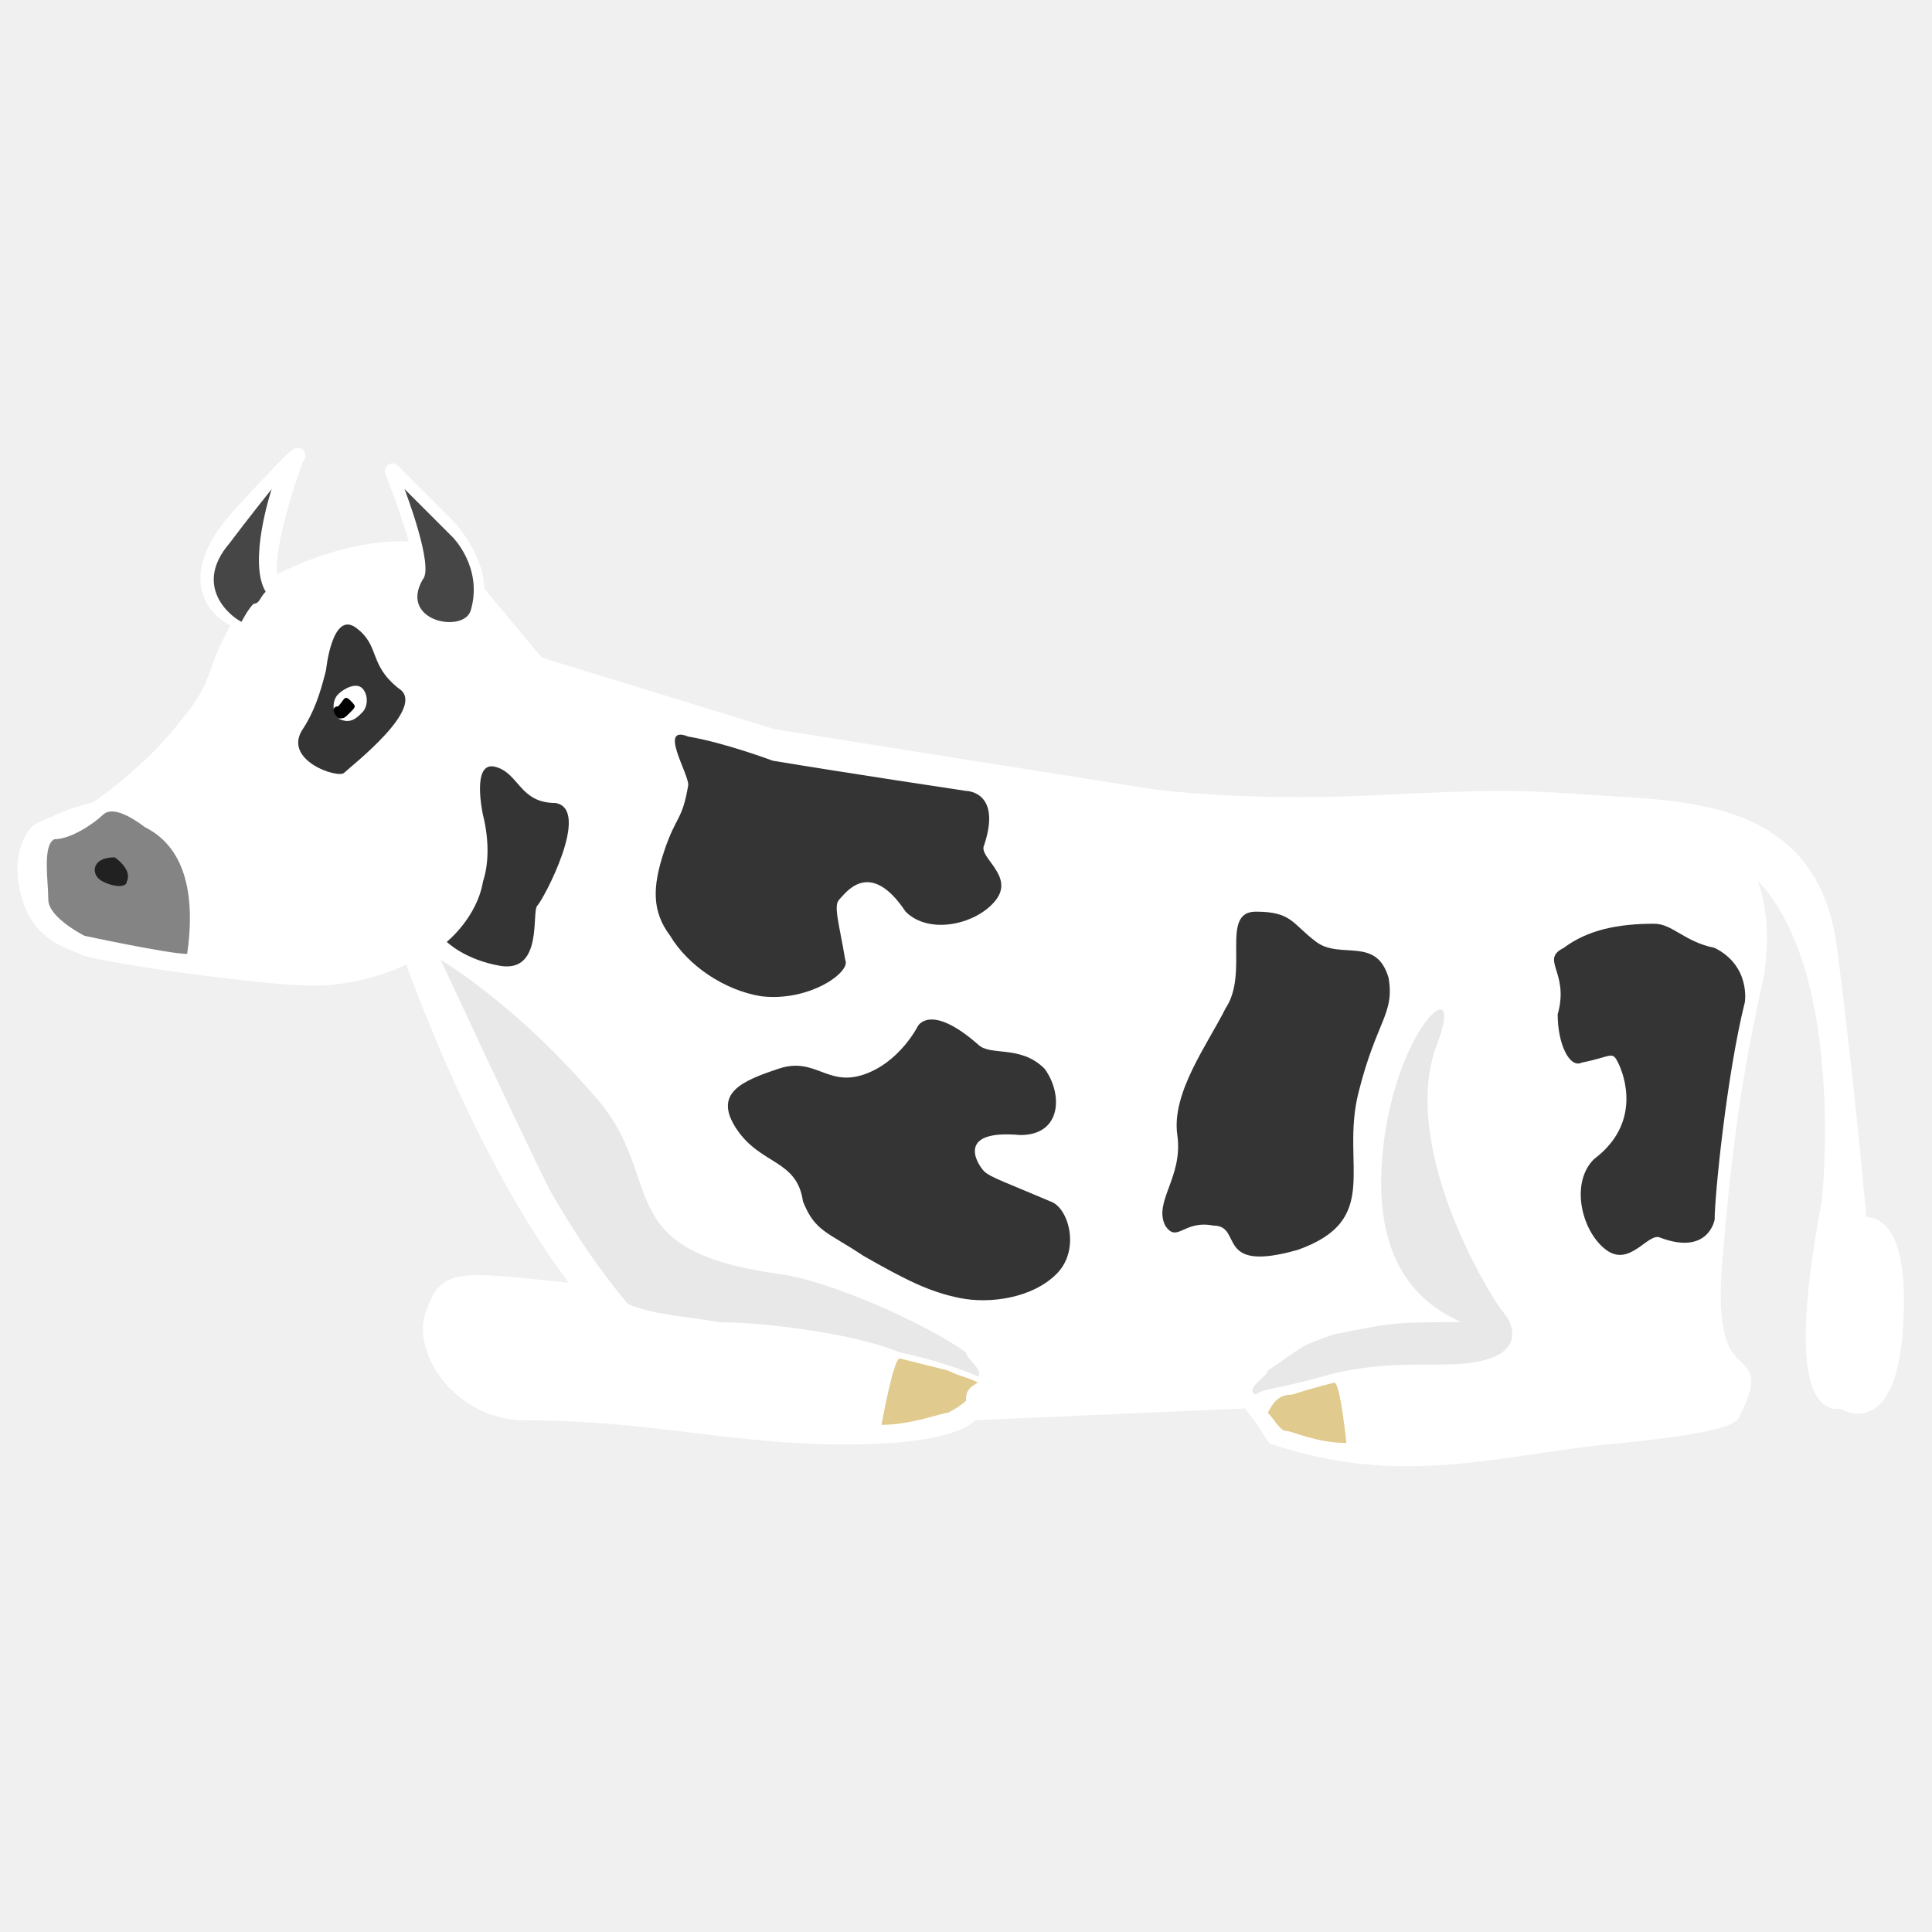
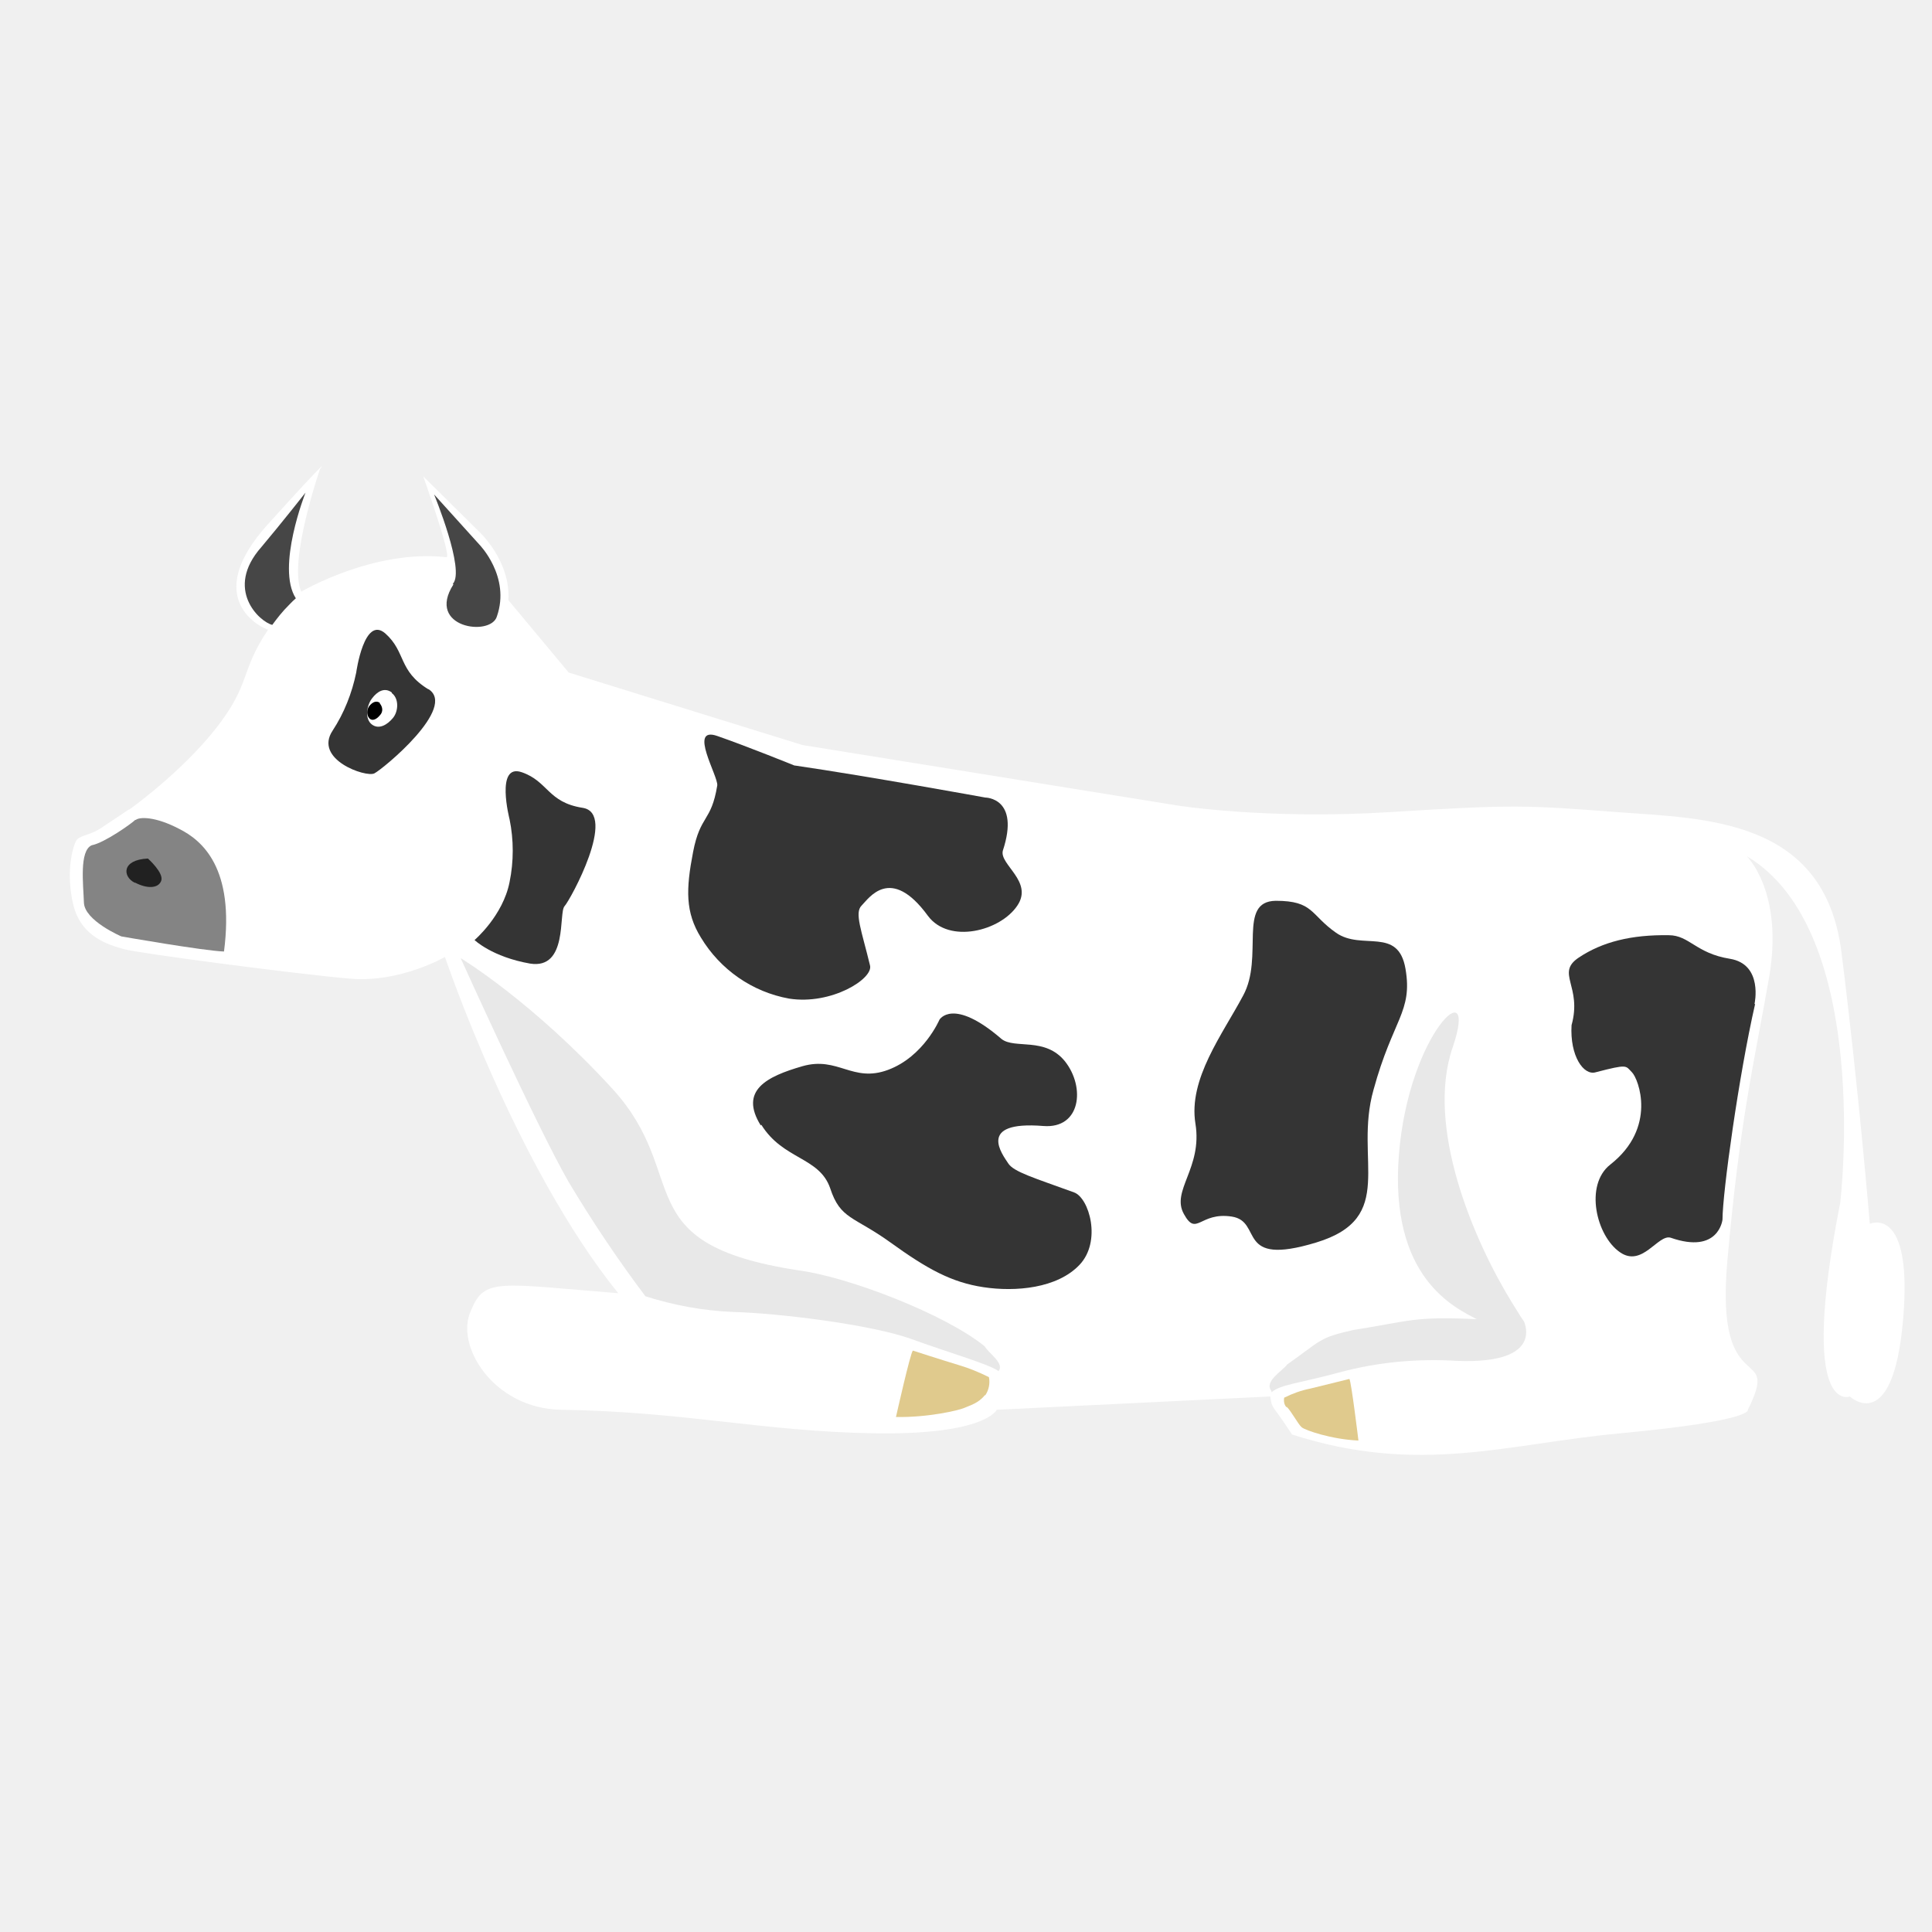
- <svg xmlns="http://www.w3.org/2000/svg" version="1.1" id="Where_is_found" x="0px" y="0px" viewBox="0 0 32 32" style="enable-background:new 0 0 32 32;" xml:space="preserve">
-   <style type="text/css">
- 	.st0{fill:#FFFFFF;stroke:#FFFFFF;stroke-width:0.25;stroke-linecap:round;stroke-linejoin:round;stroke-miterlimit:10;}
- 	.st1{fill:#464646;}
- 	.st2{fill:#848484;}
- 	.st3{fill:#212121;}
- 	.st4{fill:#E8E8E8;}
- 	.st5{fill:#E0CA8D;}
- 	.st6{fill:#343434;}
- 	.st7{fill:#FFFFFF;}
- </style>
-   <path id="Tracciato_67-2" class="st0" d="M1.6,13.4c0,0,0.9-0.6,1.5-1.4c0.6-0.7,0.4-0.9,0.9-1.7c-0.1,0-1.2-0.5,0-1.8  s0.9-0.9,0.9-0.9S4.3,9.2,4.5,9.7c0,0,1.2-0.7,2.4-0.6c0.1,0-0.4-1.3-0.4-1.3l0.9,0.9c0,0,0.5,0.5,0.5,1.1l1,1.2l3.9,1.2l6.3,1  c0,0,1.5,0.2,3.6,0.1c2.1-0.1,2.3-0.1,3.8,0s3.5,0.1,3.8,2.4s0.5,4.6,0.5,4.6s0.7-0.3,0.6,1.6s-0.9,1.3-0.9,1.3s-0.9,0.4-0.2-3.3  c0,0,0.5-4.6-1.6-5.8c0,0,0.6,0.6,0.4,2c-0.3,1.4-0.5,2.4-0.7,4.8s0.9,1.3,0.3,2.5c0,0,0.1,0.2-2.1,0.4c-1.9,0.2-3.4,0.7-5.5,0  c-0.3-0.5-0.3-0.4-0.4-0.6l-4.6,0.2c0,0-0.2,0.4-2.1,0.4s-3.2-0.4-5.3-0.4c-1.1,0-1.8-1.1-1.5-1.7c0.2-0.6,0.5-0.5,2.5-0.3  c-1.7-2.1-2.9-5.6-2.9-5.6s-0.7,0.4-1.6,0.4s-3.6-0.4-3.8-0.5s-0.7-0.2-0.9-0.8s0-1,0.1-1.1s0.2-0.1,0.4-0.2S1.6,13.4,1.6,13.4  L1.6,13.4z" />
-   <path id="Tracciato_71" class="st1" d="M7,9.6c0.2-0.2-0.3-1.5-0.3-1.5l0.8,0.8c0,0,0.5,0.5,0.3,1.2C7.7,10.5,6.6,10.3,7,9.6L7,9.6z  " />
-   <path id="Tracciato_70" class="st1" d="M4,10.3C3.8,10.2,3.2,9.7,3.8,9c0.3-0.4,0.7-0.9,0.7-0.9S4.1,9.3,4.4,9.8  C4.3,9.9,4.3,10,4.2,10C4.1,10.1,4,10.3,4,10.3z" />
-   <path id="Tracciato_69" class="st2" d="M1.7,13.5c0.1-0.1,0.3-0.1,0.7,0.2c0.4,0.2,0.9,0.7,0.7,2.1c-0.3,0-1.7-0.3-1.7-0.3  s-0.6-0.3-0.6-0.6s-0.1-0.9,0.1-1C1.2,13.9,1.6,13.6,1.7,13.5L1.7,13.5z" />
-   <path id="Tracciato_72" class="st3" d="M1.7,14.6c-0.2-0.1-0.2-0.4,0.2-0.4c0,0,0.3,0.2,0.2,0.4C2.1,14.7,1.9,14.7,1.7,14.6  L1.7,14.6z" />
-   <path id="Tracciato_74" class="st4" d="M20.8,23.1C20.6,23,21,22.8,21,22.7c0.6-0.4,0.5-0.4,1.1-0.6c1-0.2,1-0.2,2.1-0.2  c-0.4-0.2-1.5-0.7-1.3-2.8s1.4-3.1,0.9-1.8s0.3,3.2,1,4.3c0.3,0.4,0.2,0.3,0.2,0.3s0.4,0.7-1.1,0.7c-0.7,0-1.3,0-2,0.2  C21.2,23,20.9,23,20.8,23.1L20.8,23.1z" />
-   <path id="Tracciato_78" class="st4" d="M16.2,22.8c0.1-0.1-0.2-0.3-0.2-0.4c-0.7-0.5-2.3-1.2-3.1-1.3c-2.9-0.4-1.8-1.6-3.1-3  c-1.3-1.5-2.5-2.2-2.5-2.2s1.3,2.8,1.8,3.8c0.4,0.7,0.8,1.3,1.3,1.9c0.5,0.2,1,0.2,1.5,0.3c0.8,0,2.3,0.2,3,0.5  C15.4,22.5,16,22.7,16.2,22.8z" />
-   <path id="Tracciato_75" class="st5" d="M21,23.4c0.1,0.1,0.2,0.3,0.3,0.3s0.5,0.2,1,0.2c0,0-0.1-1-0.2-1c0,0-0.4,0.1-0.7,0.2  C21.2,23.1,21.1,23.2,21,23.4C21,23.3,21,23.4,21,23.4L21,23.4z" />
-   <path id="Tracciato_77" class="st5" d="M16,23.2c-0.1,0.1-0.3,0.2-0.3,0.2c-0.1,0-0.6,0.2-1.1,0.2c0,0,0.2-1.1,0.3-1.1  c0,0,0.4,0.1,0.8,0.2c0.2,0.1,0.3,0.1,0.5,0.2C16,23,16,23.1,16,23.2L16,23.2z" />
-   <path id="Tracciato_79" class="st6" d="M28.9,16.6c-0.3,1.2-0.5,3.2-0.5,3.6c0,0-0.1,0.6-0.9,0.3c-0.2-0.1-0.5,0.5-0.9,0.2  s-0.6-1.1-0.2-1.5c0.8-0.6,0.5-1.4,0.4-1.6s-0.1-0.1-0.6,0c-0.2,0.1-0.4-0.3-0.4-0.8c0.2-0.7-0.3-0.9,0.1-1.1  c0.4-0.3,0.9-0.4,1.5-0.4c0.3,0,0.5,0.3,1,0.4C29,16,28.9,16.6,28.9,16.6L28.9,16.6z" />
-   <path id="Tracciato_80" class="st6" d="M12.8,12.6c1.2,0.2,3.2,0.5,3.2,0.5s0.6,0,0.3,0.9c-0.1,0.2,0.5,0.5,0.2,0.9  s-1.1,0.6-1.5,0.2c-0.6-0.9-1-0.3-1.1-0.2s0,0.4,0.1,1c0.1,0.2-0.6,0.7-1.4,0.6c-0.6-0.1-1.2-0.5-1.5-1c-0.3-0.4-0.3-0.8-0.1-1.4  s0.3-0.5,0.4-1.1c0-0.2-0.5-1,0-0.8C12,12.3,12.8,12.6,12.8,12.6L12.8,12.6z" />
-   <path id="Tracciato_83" class="st6" d="M9.2,13.3C9.8,13.4,9,14.9,8.9,15s0.1,1.1-0.6,1c-0.6-0.1-0.9-0.4-0.9-0.4s0.5-0.4,0.6-1  c0.1-0.3,0.1-0.7,0-1.1c0,0-0.2-0.9,0.2-0.8S8.6,13.3,9.2,13.3z" />
-   <path id="Tracciato_84" class="st6" d="M6.6,11.4c0.5,0.3-0.8,1.3-0.9,1.4c-0.1,0.1-1-0.2-0.7-0.7c0.2-0.3,0.3-0.6,0.4-1  c0,0,0.1-1,0.5-0.7S6.1,11,6.6,11.4L6.6,11.4z" />
-   <path id="Tracciato_82" class="st6" d="M22.5,18.1c-0.3,1.2,0.4,2.1-1,2.6c-1.4,0.4-0.9-0.4-1.4-0.4c-0.5-0.1-0.6,0.3-0.8,0  c-0.2-0.4,0.3-0.8,0.2-1.5c-0.1-0.7,0.5-1.5,0.8-2.1c0.4-0.6-0.1-1.6,0.5-1.6s0.6,0.2,1,0.5s1-0.1,1.2,0.6  C23.1,16.8,22.8,16.9,22.5,18.1z" />
-   <path id="Tracciato_81" class="st6" d="M12.2,18.7c-0.4-0.6,0.1-0.8,0.7-1s0.8,0.3,1.4,0.1s0.9-0.8,0.9-0.8s0.2-0.4,1,0.3  c0.2,0.2,0.7,0,1.1,0.4c0.3,0.4,0.3,1.1-0.4,1.1c-1.1-0.1-0.7,0.5-0.6,0.6s0.4,0.2,1.1,0.5c0.3,0.1,0.5,0.8,0.1,1.2  c-0.4,0.4-1.1,0.5-1.6,0.4s-0.9-0.3-1.6-0.7c-0.6-0.4-0.8-0.4-1-0.9C13.2,19.2,12.6,19.3,12.2,18.7L12.2,18.7z" />
-   <path id="Tracciato_85" class="st7" d="M6,11.4c0.1,0.1,0.1,0.3,0,0.4c-0.1,0.1-0.2,0.2-0.4,0.1c-0.1-0.1-0.1-0.3,0-0.4  S5.9,11.3,6,11.4L6,11.4z" />
-   <path id="Tracciato_86" d="M5.8,11.6c0.1,0.1,0.1,0.1,0,0.2c-0.1,0.1-0.1,0.1-0.2,0.1c-0.1-0.1-0.1-0.2,0-0.2  C5.7,11.6,5.7,11.5,5.8,11.6L5.8,11.6z" />
+ <svg xmlns="http://www.w3.org/2000/svg" id="Where_is_found" viewBox="0 0 32 32">
+   <defs>
+     <style>.cls-1{fill:#fff;}.cls-2{fill:#e8e8e8;}.cls-3{fill:#848484;}.cls-4{fill:#e0ca8d;}.cls-5{fill:#212121;}.cls-6{fill:#464646;}.cls-7{fill:#343434;}</style>
+   </defs>
+   <g id="ic_cow">
+     <path id="Tracciato_67-2" class="cls-1" d="M2.14,13.41s.86-.61,1.44-1.35,.39-.93,.86-1.63c-.08-.02-1.14-.49,0-1.75s.86-.91,.86-.91c0,0-.53,1.53-.31,2.03,0,0,1.2-.71,2.41-.57,.07-.05-.39-1.34-.39-1.34l.93,.92s.52,.48,.48,1.13l1,1.2,3.87,1.2,6.2,1s1.49,.24,3.55,.11,2.26-.11,3.73,0,3.45,.1,3.73,2.32,.47,4.5,.47,4.5c0,0,.72-.33,.55,1.6s-.88,1.26-.88,1.26c0,0-.86,.35-.16-3.21,0,0,.54-4.5-1.55-5.74,0,0,.62,.59,.37,2.02s-.48,2.32-.69,4.69,.9,1.33,.34,2.46c0,0,.12,.18-2.11,.39-1.87,.17-3.32,.7-5.44,.02-.33-.51-.33-.41-.36-.63l-4.53,.22s-.18,.42-2.03,.39-3.14-.36-5.19-.39c-1.12-.02-1.76-1.07-1.49-1.64,.22-.55,.45-.45,2.44-.29-1.71-2.12-2.87-5.57-2.87-5.57,0,0-.74,.43-1.57,.36s-3.51-.42-3.75-.49-.71-.19-.84-.75,.01-1.01,.07-1.07,.23-.08,.37-.17,.48-.32,.48-.32Z" />
+     <path id="Tracciato_71" class="cls-6" d="M7.5,9.67c.21-.22-.31-1.48-.31-1.48l.75,.83s.52,.53,.29,1.19c-.1,.34-1.18,.19-.72-.53Z" />
+     <path id="Tracciato_70" class="cls-6" d="M4.51,10.35c-.21-.05-.8-.59-.18-1.29,.32-.38,.73-.9,.73-.9,0,0-.49,1.24-.16,1.75-.07,.06-.13,.13-.19,.19-.1,.11-.2,.25-.2,.25Z" />
+     <path id="Tracciato_69" class="cls-3" d="M2.25,13.58c.06-.05,.32-.06,.72,.15,.38,.19,.92,.65,.74,2.03-.33-.01-1.7-.25-1.7-.25,0,0-.61-.26-.62-.56s-.08-.86,.13-.95c.21-.04,.66-.36,.72-.42Z" />
+     <path id="Tracciato_72" class="cls-5" d="M2.23,14.62c-.2-.1-.22-.38,.22-.4,0,0,.27,.24,.22,.37s-.24,.13-.43,.03Z" />
+     <path id="Tracciato_74" class="cls-2" d="M21.06,23.04c-.13-.16,.18-.33,.26-.44,.58-.41,.52-.44,1.09-.57,.95-.15,1-.23,2.05-.18-.36-.19-1.45-.68-1.29-2.72s1.34-3.09,.89-1.78,.34,3.18,.98,4.22c.27,.44,.19,.29,.19,.29,0,0,.4,.74-1.1,.68-.65-.04-1.31,.02-1.94,.19-.66,.18-.98,.2-1.13,.33Z" />
+     <path id="Tracciato_78" class="cls-2" d="M16.54,22.71c.1-.13-.16-.29-.23-.41-.65-.53-2.25-1.15-3.09-1.26-2.87-.44-1.75-1.56-3.08-3.01s-2.51-2.16-2.51-2.16c0,0,1.25,2.77,1.79,3.71,.39,.65,.81,1.28,1.27,1.89,.47,.15,.96,.24,1.45,.26,.76,.02,2.3,.21,2.96,.45,.66,.24,1.27,.41,1.44,.53Z" />
+     <path id="Tracciato_75" class="cls-4" d="M21.31,23.3c.07,.06,.19,.29,.25,.34s.49,.2,.94,.22c0,0-.12-.99-.15-1.02,0,0-.37,.09-.65,.16-.15,.03-.29,.08-.43,.15-.01,.06,0,.12,.04,.16Z" />
+     <path id="Tracciato_77" class="cls-4" d="M16.31,23.11c-.1,.13-.25,.17-.34,.21s-.6,.16-1.13,.15c0,0,.24-1.07,.28-1.1,0,0,.43,.14,.76,.24,.17,.05,.34,.12,.5,.2,.02,.1,0,.21-.06,.3Z" />
+     <path id="Tracciato_79" class="cls-7" d="M29.07,16.63c-.27,1.18-.54,3.13-.54,3.57,0,0-.06,.58-.86,.3-.21-.06-.47,.5-.84,.24-.39-.27-.59-1.11-.16-1.45,.78-.61,.47-1.42,.36-1.53s-.06-.14-.6,0c-.2,.06-.43-.27-.4-.78,.18-.65-.27-.86,.12-1.12s.87-.38,1.49-.37c.34,0,.45,.3,1.01,.39s.41,.75,.41,.75Z" />
+     <path id="Tracciato_80" class="cls-7" d="M13.17,12.68c1.23,.18,3.15,.53,3.15,.53,0,0,.58,0,.29,.88-.06,.23,.51,.51,.24,.91-.28,.42-1.13,.64-1.48,.17-.62-.85-.98-.29-1.1-.17s0,.41,.14,.99c.06,.22-.64,.66-1.34,.55-.61-.11-1.14-.48-1.46-1.01-.26-.42-.25-.8-.13-1.42,.12-.62,.3-.49,.4-1.1,.02-.15-.49-.99,0-.82s1.28,.49,1.28,.49Z" />
+     <path id="Tracciato_83" class="cls-7" d="M9.65,13.38c.58,.09-.2,1.52-.3,1.63s.06,1.05-.57,.95c-.63-.11-.92-.39-.92-.39,0,0,.47-.4,.58-.96,.07-.34,.07-.7,0-1.04,0,0-.24-.93,.2-.78s.43,.5,1.01,.59Z" />
+     <path id="Tracciato_84" class="cls-7" d="M7.09,11.41c.5,.3-.75,1.33-.89,1.4s-1.01-.23-.69-.71c.19-.29,.32-.62,.39-.96,0,0,.13-.95,.48-.65,.35,.31,.21,.62,.72,.93Z" />
+     <path id="Tracciato_82" class="cls-7" d="M22.75,18.05c-.33,1.16,.4,2.12-.95,2.53-1.35,.41-.87-.35-1.4-.43s-.58,.34-.79-.04c-.22-.39,.31-.76,.19-1.5s.45-1.48,.79-2.12c.35-.64-.1-1.56,.54-1.57,.63,0,.57,.23,1,.53,.43,.3,1.03-.11,1.15,.6,.12,.71-.21,.83-.53,2Z" />
+     <path id="Tracciato_81" class="cls-7" d="M12.6,18.64c-.36-.58,.1-.81,.69-.98s.83,.28,1.42,.06c.59-.22,.85-.83,.85-.83,0,0,.22-.38,1.03,.32,.22,.17,.72-.04,1.05,.37,.34,.43,.26,1.12-.36,1.07-1.12-.09-.67,.48-.58,.62s.43,.24,1.09,.48c.25,.09,.46,.81,.09,1.2s-1.06,.45-1.59,.37-.93-.3-1.54-.74-.83-.38-1-.9c-.18-.52-.78-.47-1.14-1.05Z" />
+     <path id="Tracciato_85" class="cls-1" d="M6.49,11.48c.12,.09,.11,.3,.02,.41s-.23,.2-.35,.11-.09-.31,0-.43,.21-.19,.33-.1Z" />
+     <path id="Tracciato_86" d="M6.29,11.65c.05,.06,.06,.14,0,.2-.05,.06-.12,.1-.17,.05s-.05-.15,0-.21,.11-.09,.17-.05Z" />
+   </g>
</svg>
